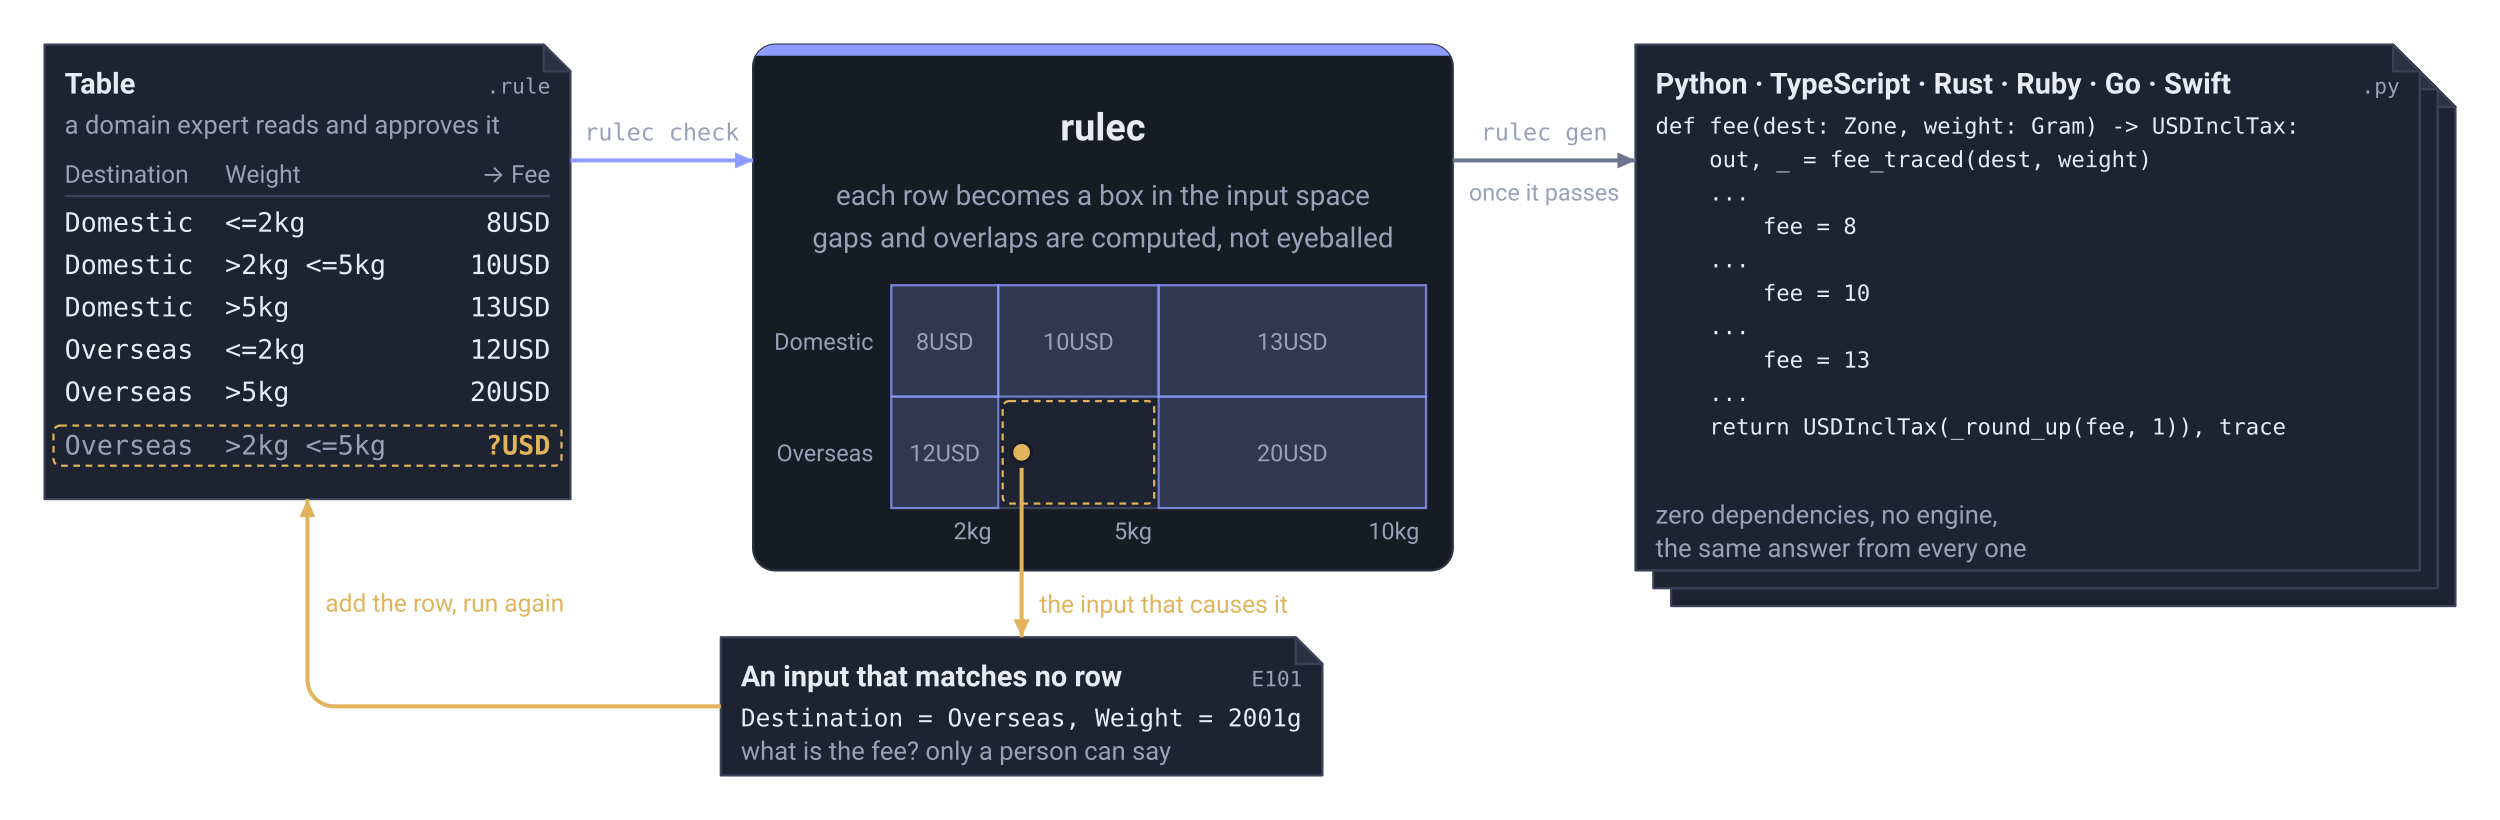
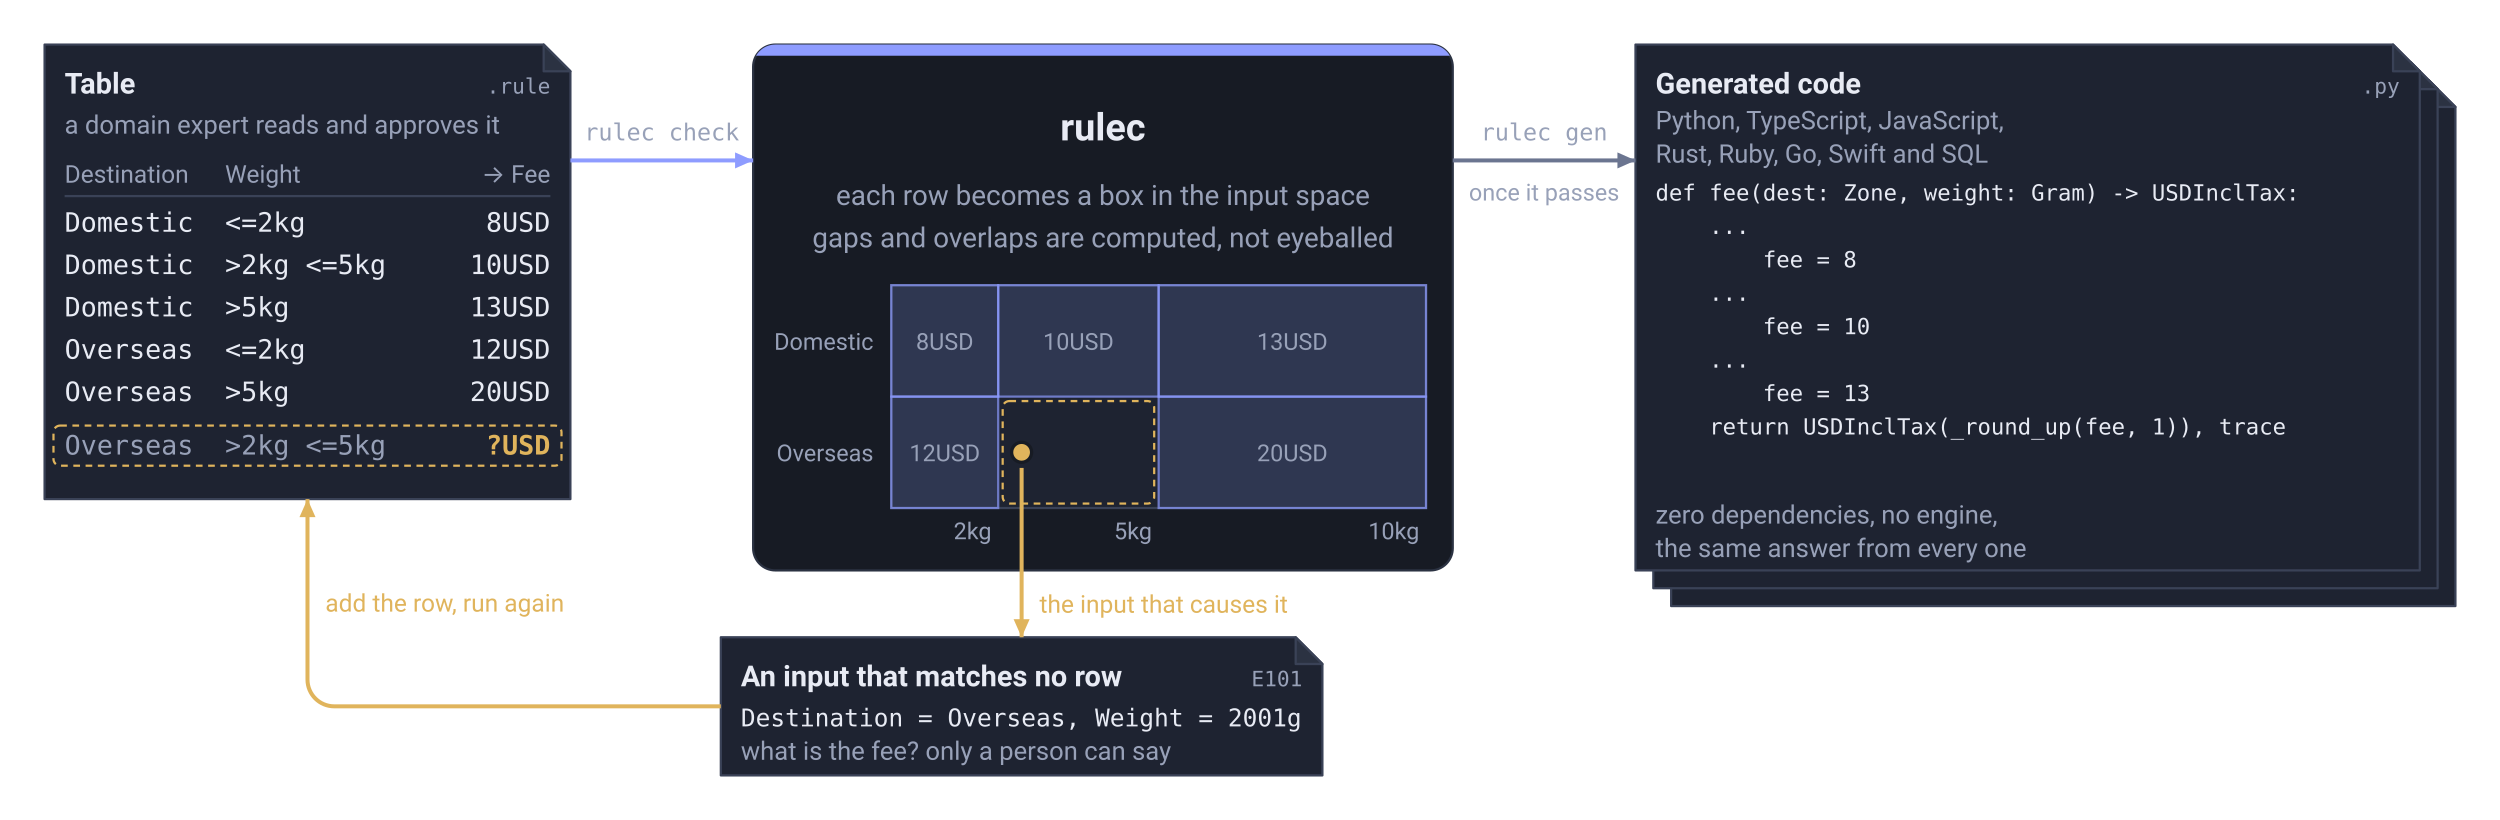
<svg xmlns="http://www.w3.org/2000/svg" viewBox="0 0 1122 368" role="img" aria-label="Write the table. rulec turns each row into a box in the input space and proves by computation that the boxes leave no gap and no overlap. If there is a gap, back comes the input that falls through it (Destination = Overseas, Weight = 2001g): add the row and run again - only what the fee is takes a person. Only a proved table generates, and what comes out is dependency-free Python, TypeScript, JavaScript, Rust, Ruby, Go, Swift and SQL." font-family="-apple-system, BlinkMacSystemFont, &quot;Hiragino Sans&quot;, &quot;Noto Sans JP&quot;, &quot;Yu Gothic&quot;, Meiryo, &quot;Segoe UI&quot;, Roboto, sans-serif">
  <defs>
    <marker id="head-neutral" viewBox="0 0 10 10" refX="9" refY="5" markerWidth="9" markerHeight="9" markerUnits="userSpaceOnUse" orient="auto">
      <path d="M0,1 L9,5 L0,9 Z" fill="#6b7590" />
    </marker>
    <marker id="head-accent" viewBox="0 0 10 10" refX="9" refY="5" markerWidth="9" markerHeight="9" markerUnits="userSpaceOnUse" orient="auto">
      <path d="M0,1 L9,5 L0,9 Z" fill="#8e9cff" />
    </marker>
    <marker id="head-human" viewBox="0 0 10 10" refX="9" refY="5" markerWidth="9" markerHeight="9" markerUnits="userSpaceOnUse" orient="auto">
      <path d="M0,1 L9,5 L0,9 Z" fill="#e0b45c" />
    </marker>
  </defs>
  <path d="M20,20 H244 L256,32 V224 H20 Z" fill="#1e2331" stroke="#3a4257" stroke-linejoin="round" />
  <path d="M244,20 V32 H256 Z" fill="#2b3242" stroke="#3a4257" stroke-linejoin="round" />
  <text x="29" y="42" font-size="13" font-weight="600" text-anchor="start" fill="#e8ebf4">Table</text>
  <text x="247" y="42" font-size="9.5" font-weight="400" text-anchor="end" fill="#98a1b8" font-family="ui-monospace, SFMono-Regular, Menlo, Consolas, monospace">.rule</text>
  <text x="29" y="60" font-size="11.5" font-weight="400" text-anchor="start" fill="#98a1b8">a domain expert reads and approves it</text>
  <text x="29" y="82" font-size="11" font-weight="400" text-anchor="start" fill="#98a1b8">Destination</text>
  <text x="101" y="82" font-size="11" font-weight="400" text-anchor="start" fill="#98a1b8">Weight</text>
  <text x="247" y="82" font-size="11" font-weight="400" text-anchor="end" fill="#98a1b8">→ Fee</text>
  <line x1="29" y1="88" x2="247" y2="88" stroke="#3a4257" />
  <text x="29" y="104" font-size="12" font-weight="400" text-anchor="start" fill="#e8ebf4" font-family="ui-monospace, SFMono-Regular, Menlo, Consolas, monospace">Domestic</text>
  <text x="101" y="104" font-size="12" font-weight="400" text-anchor="start" fill="#e8ebf4" font-family="ui-monospace, SFMono-Regular, Menlo, Consolas, monospace">&lt;=2kg</text>
  <text x="247" y="104" font-size="12" font-weight="400" text-anchor="end" fill="#e8ebf4" font-family="ui-monospace, SFMono-Regular, Menlo, Consolas, monospace">8USD</text>
  <text x="29" y="123" font-size="12" font-weight="400" text-anchor="start" fill="#e8ebf4" font-family="ui-monospace, SFMono-Regular, Menlo, Consolas, monospace">Domestic</text>
  <text x="101" y="123" font-size="12" font-weight="400" text-anchor="start" fill="#e8ebf4" font-family="ui-monospace, SFMono-Regular, Menlo, Consolas, monospace">&gt;2kg &lt;=5kg</text>
  <text x="247" y="123" font-size="12" font-weight="400" text-anchor="end" fill="#e8ebf4" font-family="ui-monospace, SFMono-Regular, Menlo, Consolas, monospace">10USD</text>
  <text x="29" y="142" font-size="12" font-weight="400" text-anchor="start" fill="#e8ebf4" font-family="ui-monospace, SFMono-Regular, Menlo, Consolas, monospace">Domestic</text>
  <text x="101" y="142" font-size="12" font-weight="400" text-anchor="start" fill="#e8ebf4" font-family="ui-monospace, SFMono-Regular, Menlo, Consolas, monospace">&gt;5kg</text>
  <text x="247" y="142" font-size="12" font-weight="400" text-anchor="end" fill="#e8ebf4" font-family="ui-monospace, SFMono-Regular, Menlo, Consolas, monospace">13USD</text>
  <text x="29" y="161" font-size="12" font-weight="400" text-anchor="start" fill="#e8ebf4" font-family="ui-monospace, SFMono-Regular, Menlo, Consolas, monospace">Overseas</text>
  <text x="101" y="161" font-size="12" font-weight="400" text-anchor="start" fill="#e8ebf4" font-family="ui-monospace, SFMono-Regular, Menlo, Consolas, monospace">&lt;=2kg</text>
  <text x="247" y="161" font-size="12" font-weight="400" text-anchor="end" fill="#e8ebf4" font-family="ui-monospace, SFMono-Regular, Menlo, Consolas, monospace">12USD</text>
  <text x="29" y="180" font-size="12" font-weight="400" text-anchor="start" fill="#e8ebf4" font-family="ui-monospace, SFMono-Regular, Menlo, Consolas, monospace">Overseas</text>
  <text x="101" y="180" font-size="12" font-weight="400" text-anchor="start" fill="#e8ebf4" font-family="ui-monospace, SFMono-Regular, Menlo, Consolas, monospace">&gt;5kg</text>
  <text x="247" y="180" font-size="12" font-weight="400" text-anchor="end" fill="#e8ebf4" font-family="ui-monospace, SFMono-Regular, Menlo, Consolas, monospace">20USD</text>
  <rect x="24" y="191" width="228" height="18" rx="3" fill="none" stroke="#e0b45c" stroke-width="1" stroke-dasharray="3 2.5" />
  <text x="29" y="204" font-size="12" font-weight="400" text-anchor="start" fill="#98a1b8" font-family="ui-monospace, SFMono-Regular, Menlo, Consolas, monospace">Overseas</text>
  <text x="101" y="204" font-size="12" font-weight="400" text-anchor="start" fill="#98a1b8" font-family="ui-monospace, SFMono-Regular, Menlo, Consolas, monospace">&gt;2kg &lt;=5kg</text>
  <text x="247" y="204" font-size="12" font-weight="600" text-anchor="end" fill="#e0b45c" font-family="ui-monospace, SFMono-Regular, Menlo, Consolas, monospace">?USD</text>
  <clipPath id="clip-rulec">
    <rect x="338" y="20" width="314" height="236" rx="10" />
  </clipPath>
  <rect x="338" y="20" width="314" height="236" rx="10" fill="#171b24" stroke="#2b3242" />
  <rect x="338" y="20" width="314" height="5" fill="#8e9cff" clip-path="url(#clip-rulec)" />
  <text x="495.0" y="63" font-size="17" font-weight="700" text-anchor="middle" fill="#e8ebf4">rulec</text>
  <text x="495.0" y="92" font-size="12.5" font-weight="400" text-anchor="middle" fill="#98a1b8">each row becomes a box in the input space</text>
  <text x="495.0" y="111" font-size="12.5" font-weight="400" text-anchor="middle" fill="#98a1b8">gaps and overlaps are computed, not eyeballed</text>
  <rect x="400" y="128" width="240" height="100" fill="#1e2331" stroke="#3a4257" />
  <rect x="400.0" y="128.0" width="48.0" height="50.0" fill="#8e9cff" fill-opacity="0.16" stroke="#8e9cff" stroke-opacity="0.7" />
  <text x="424.0" y="157.0" font-size="10.5" font-weight="400" text-anchor="middle" fill="#98a1b8">8USD</text>
  <rect x="448.0" y="128.0" width="72.0" height="50.0" fill="#8e9cff" fill-opacity="0.16" stroke="#8e9cff" stroke-opacity="0.7" />
  <text x="484.0" y="157.0" font-size="10.5" font-weight="400" text-anchor="middle" fill="#98a1b8">10USD</text>
  <rect x="520.0" y="128.0" width="120.0" height="50.0" fill="#8e9cff" fill-opacity="0.16" stroke="#8e9cff" stroke-opacity="0.7" />
  <text x="580.0" y="157.0" font-size="10.5" font-weight="400" text-anchor="middle" fill="#98a1b8">13USD</text>
  <rect x="400.0" y="178.0" width="48.0" height="50.0" fill="#8e9cff" fill-opacity="0.16" stroke="#8e9cff" stroke-opacity="0.7" />
  <text x="424.0" y="207.0" font-size="10.5" font-weight="400" text-anchor="middle" fill="#98a1b8">12USD</text>
  <rect x="520.0" y="178.0" width="120.0" height="50.0" fill="#8e9cff" fill-opacity="0.16" stroke="#8e9cff" stroke-opacity="0.7" />
  <text x="580.0" y="207.0" font-size="10.5" font-weight="400" text-anchor="middle" fill="#98a1b8">20USD</text>
  <rect x="450.0" y="180.0" width="68.0" height="46.0" rx="3" fill="none" stroke="#e0b45c" stroke-width="1" stroke-dasharray="3 2.5" />
  <text x="392" y="157.0" font-size="10.5" font-weight="400" text-anchor="end" fill="#98a1b8">Domestic</text>
  <text x="392" y="207.0" font-size="10.5" font-weight="400" text-anchor="end" fill="#98a1b8">Overseas</text>
  <text x="445.0" y="242" font-size="10.5" font-weight="400" text-anchor="end" fill="#98a1b8">2kg</text>
  <text x="517.0" y="242" font-size="10.5" font-weight="400" text-anchor="end" fill="#98a1b8">5kg</text>
  <text x="637.0" y="242" font-size="10.5" font-weight="400" text-anchor="end" fill="#98a1b8">10kg</text>
  <circle cx="458.5" cy="203.0" r="4.5" fill="#e0b45c" stroke="#171b24" stroke-width="1.5" />
  <path d="M750,36 H1090 L1102,48 V272 H750 Z" fill="#1e2331" stroke="#3a4257" stroke-linejoin="round" />
  <path d="M1090,36 V48 H1102 Z" fill="#2b3242" stroke="#3a4257" stroke-linejoin="round" />
  <path d="M742,28 H1082 L1094,40 V264 H742 Z" fill="#1e2331" stroke="#3a4257" stroke-linejoin="round" />
  <path d="M1082,28 V40 H1094 Z" fill="#2b3242" stroke="#3a4257" stroke-linejoin="round" />
  <path d="M734,20 H1074 L1086,32 V256 H734 Z" fill="#1e2331" stroke="#3a4257" stroke-linejoin="round" />
  <path d="M1074,20 V32 H1086 Z" fill="#2b3242" stroke="#3a4257" stroke-linejoin="round" />
-   <text x="743" y="42" font-size="13" font-weight="600" text-anchor="start" fill="#e8ebf4">Python · TypeScript · Rust · Ruby · Go · Swift</text>
+   <text x="743" y="42" font-size="13" font-weight="600" text-anchor="start" fill="#e8ebf4">Generated code</text>
  <text x="1077" y="42" font-size="9.5" font-weight="400" text-anchor="end" fill="#98a1b8" font-family="ui-monospace, SFMono-Regular, Menlo, Consolas, monospace">.py</text>
-   <text x="743" y="60" font-size="10" font-weight="400" text-anchor="start" fill="#e8ebf4" font-family="ui-monospace, SFMono-Regular, Menlo, Consolas, monospace" xml:space="preserve" style="white-space:pre">def fee(dest: Zone, weight: Gram) -&gt; USDInclTax:</text>
-   <text x="743" y="75" font-size="10" font-weight="400" text-anchor="start" fill="#e8ebf4" font-family="ui-monospace, SFMono-Regular, Menlo, Consolas, monospace" xml:space="preserve" style="white-space:pre">    out, _ = fee_traced(dest, weight)</text>
-   <text x="743" y="90" font-size="10" font-weight="400" text-anchor="start" fill="#e8ebf4" font-family="ui-monospace, SFMono-Regular, Menlo, Consolas, monospace" xml:space="preserve" style="white-space:pre">    ...</text>
-   <text x="743" y="105" font-size="10" font-weight="400" text-anchor="start" fill="#e8ebf4" font-family="ui-monospace, SFMono-Regular, Menlo, Consolas, monospace" xml:space="preserve" style="white-space:pre">        fee = 8</text>
-   <text x="743" y="120" font-size="10" font-weight="400" text-anchor="start" fill="#e8ebf4" font-family="ui-monospace, SFMono-Regular, Menlo, Consolas, monospace" xml:space="preserve" style="white-space:pre">    ...</text>
-   <text x="743" y="135" font-size="10" font-weight="400" text-anchor="start" fill="#e8ebf4" font-family="ui-monospace, SFMono-Regular, Menlo, Consolas, monospace" xml:space="preserve" style="white-space:pre">        fee = 10</text>
-   <text x="743" y="150" font-size="10" font-weight="400" text-anchor="start" fill="#e8ebf4" font-family="ui-monospace, SFMono-Regular, Menlo, Consolas, monospace" xml:space="preserve" style="white-space:pre">    ...</text>
-   <text x="743" y="165" font-size="10" font-weight="400" text-anchor="start" fill="#e8ebf4" font-family="ui-monospace, SFMono-Regular, Menlo, Consolas, monospace" xml:space="preserve" style="white-space:pre">        fee = 13</text>
-   <text x="743" y="180" font-size="10" font-weight="400" text-anchor="start" fill="#e8ebf4" font-family="ui-monospace, SFMono-Regular, Menlo, Consolas, monospace" xml:space="preserve" style="white-space:pre">    ...</text>
+   <text x="743" y="58" font-size="11.5" font-weight="400" text-anchor="start" fill="#98a1b8">Python, TypeScript, JavaScript,</text>
+   <text x="743" y="73" font-size="11.5" font-weight="400" text-anchor="start" fill="#98a1b8">Rust, Ruby, Go, Swift and SQL</text>
+   <text x="743" y="90" font-size="10" font-weight="400" text-anchor="start" fill="#e8ebf4" font-family="ui-monospace, SFMono-Regular, Menlo, Consolas, monospace" xml:space="preserve" style="white-space:pre">def fee(dest: Zone, weight: Gram) -&gt; USDInclTax:</text>
+   <text x="743" y="105" font-size="10" font-weight="400" text-anchor="start" fill="#e8ebf4" font-family="ui-monospace, SFMono-Regular, Menlo, Consolas, monospace" xml:space="preserve" style="white-space:pre">    ...</text>
+   <text x="743" y="120" font-size="10" font-weight="400" text-anchor="start" fill="#e8ebf4" font-family="ui-monospace, SFMono-Regular, Menlo, Consolas, monospace" xml:space="preserve" style="white-space:pre">        fee = 8</text>
+   <text x="743" y="135" font-size="10" font-weight="400" text-anchor="start" fill="#e8ebf4" font-family="ui-monospace, SFMono-Regular, Menlo, Consolas, monospace" xml:space="preserve" style="white-space:pre">    ...</text>
+   <text x="743" y="150" font-size="10" font-weight="400" text-anchor="start" fill="#e8ebf4" font-family="ui-monospace, SFMono-Regular, Menlo, Consolas, monospace" xml:space="preserve" style="white-space:pre">        fee = 10</text>
+   <text x="743" y="165" font-size="10" font-weight="400" text-anchor="start" fill="#e8ebf4" font-family="ui-monospace, SFMono-Regular, Menlo, Consolas, monospace" xml:space="preserve" style="white-space:pre">    ...</text>
+   <text x="743" y="180" font-size="10" font-weight="400" text-anchor="start" fill="#e8ebf4" font-family="ui-monospace, SFMono-Regular, Menlo, Consolas, monospace" xml:space="preserve" style="white-space:pre">        fee = 13</text>
  <text x="743" y="195" font-size="10" font-weight="400" text-anchor="start" fill="#e8ebf4" font-family="ui-monospace, SFMono-Regular, Menlo, Consolas, monospace" xml:space="preserve" style="white-space:pre">    return USDInclTax(_round_up(fee, 1)), trace</text>
  <text x="743" y="235" font-size="11.5" font-weight="400" text-anchor="start" fill="#98a1b8">zero dependencies, no engine,</text>
  <text x="743" y="250" font-size="11.5" font-weight="400" text-anchor="start" fill="#98a1b8">the same answer from every one</text>
  <path d="M323.5,286 H581.5 L593.5,298 V348 H323.5 Z" fill="#1e2331" stroke="#3a4257" stroke-linejoin="round" />
  <path d="M581.5,286 V298 H593.5 Z" fill="#2b3242" stroke="#3a4257" stroke-linejoin="round" />
  <text x="332.5" y="308" font-size="13" font-weight="600" text-anchor="start" fill="#e8ebf4">An input that matches no row</text>
  <text x="584.5" y="308" font-size="9.5" font-weight="400" text-anchor="end" fill="#98a1b8" font-family="ui-monospace, SFMono-Regular, Menlo, Consolas, monospace">E101</text>
  <text x="332.5" y="326" font-size="11" font-weight="400" text-anchor="start" fill="#e8ebf4" font-family="ui-monospace, SFMono-Regular, Menlo, Consolas, monospace">Destination = Overseas, Weight = 2001g</text>
  <text x="332.5" y="341" font-size="11.5" font-weight="400" text-anchor="start" fill="#98a1b8">what is the fee? only a person can say</text>
  <line x1="256" y1="72" x2="338" y2="72" stroke="#8e9cff" stroke-width="1.8" marker-end="url(#head-accent)" />
  <text x="297.0" y="63" font-size="10.5" font-weight="400" text-anchor="middle" fill="#98a1b8" font-family="ui-monospace, SFMono-Regular, Menlo, Consolas, monospace">rulec check</text>
  <line x1="652" y1="72" x2="734" y2="72" stroke="#6b7590" stroke-width="1.8" marker-end="url(#head-neutral)" />
  <text x="693.0" y="63" font-size="10.5" font-weight="400" text-anchor="middle" fill="#98a1b8" font-family="ui-monospace, SFMono-Regular, Menlo, Consolas, monospace">rulec gen</text>
  <text x="693.0" y="90" font-size="10.5" font-weight="400" text-anchor="middle" fill="#98a1b8">once it passes</text>
  <line x1="458.5" y1="210.0" x2="458.5" y2="286" stroke="#e0b45c" stroke-width="1.8" marker-end="url(#head-human)" />
  <text x="466.5" y="275.0" font-size="11" font-weight="400" text-anchor="start" fill="#e0b45c">the input that causes it</text>
  <path d="M323.5,317.0 H150.0 A12,12 0 0 1 138.0,305.0 V224" fill="none" stroke="#e0b45c" stroke-width="1.8" marker-end="url(#head-human)" />
  <text x="146.0" y="274.5" font-size="11" font-weight="400" text-anchor="start" fill="#e0b45c">add the row, run again</text>
</svg>
